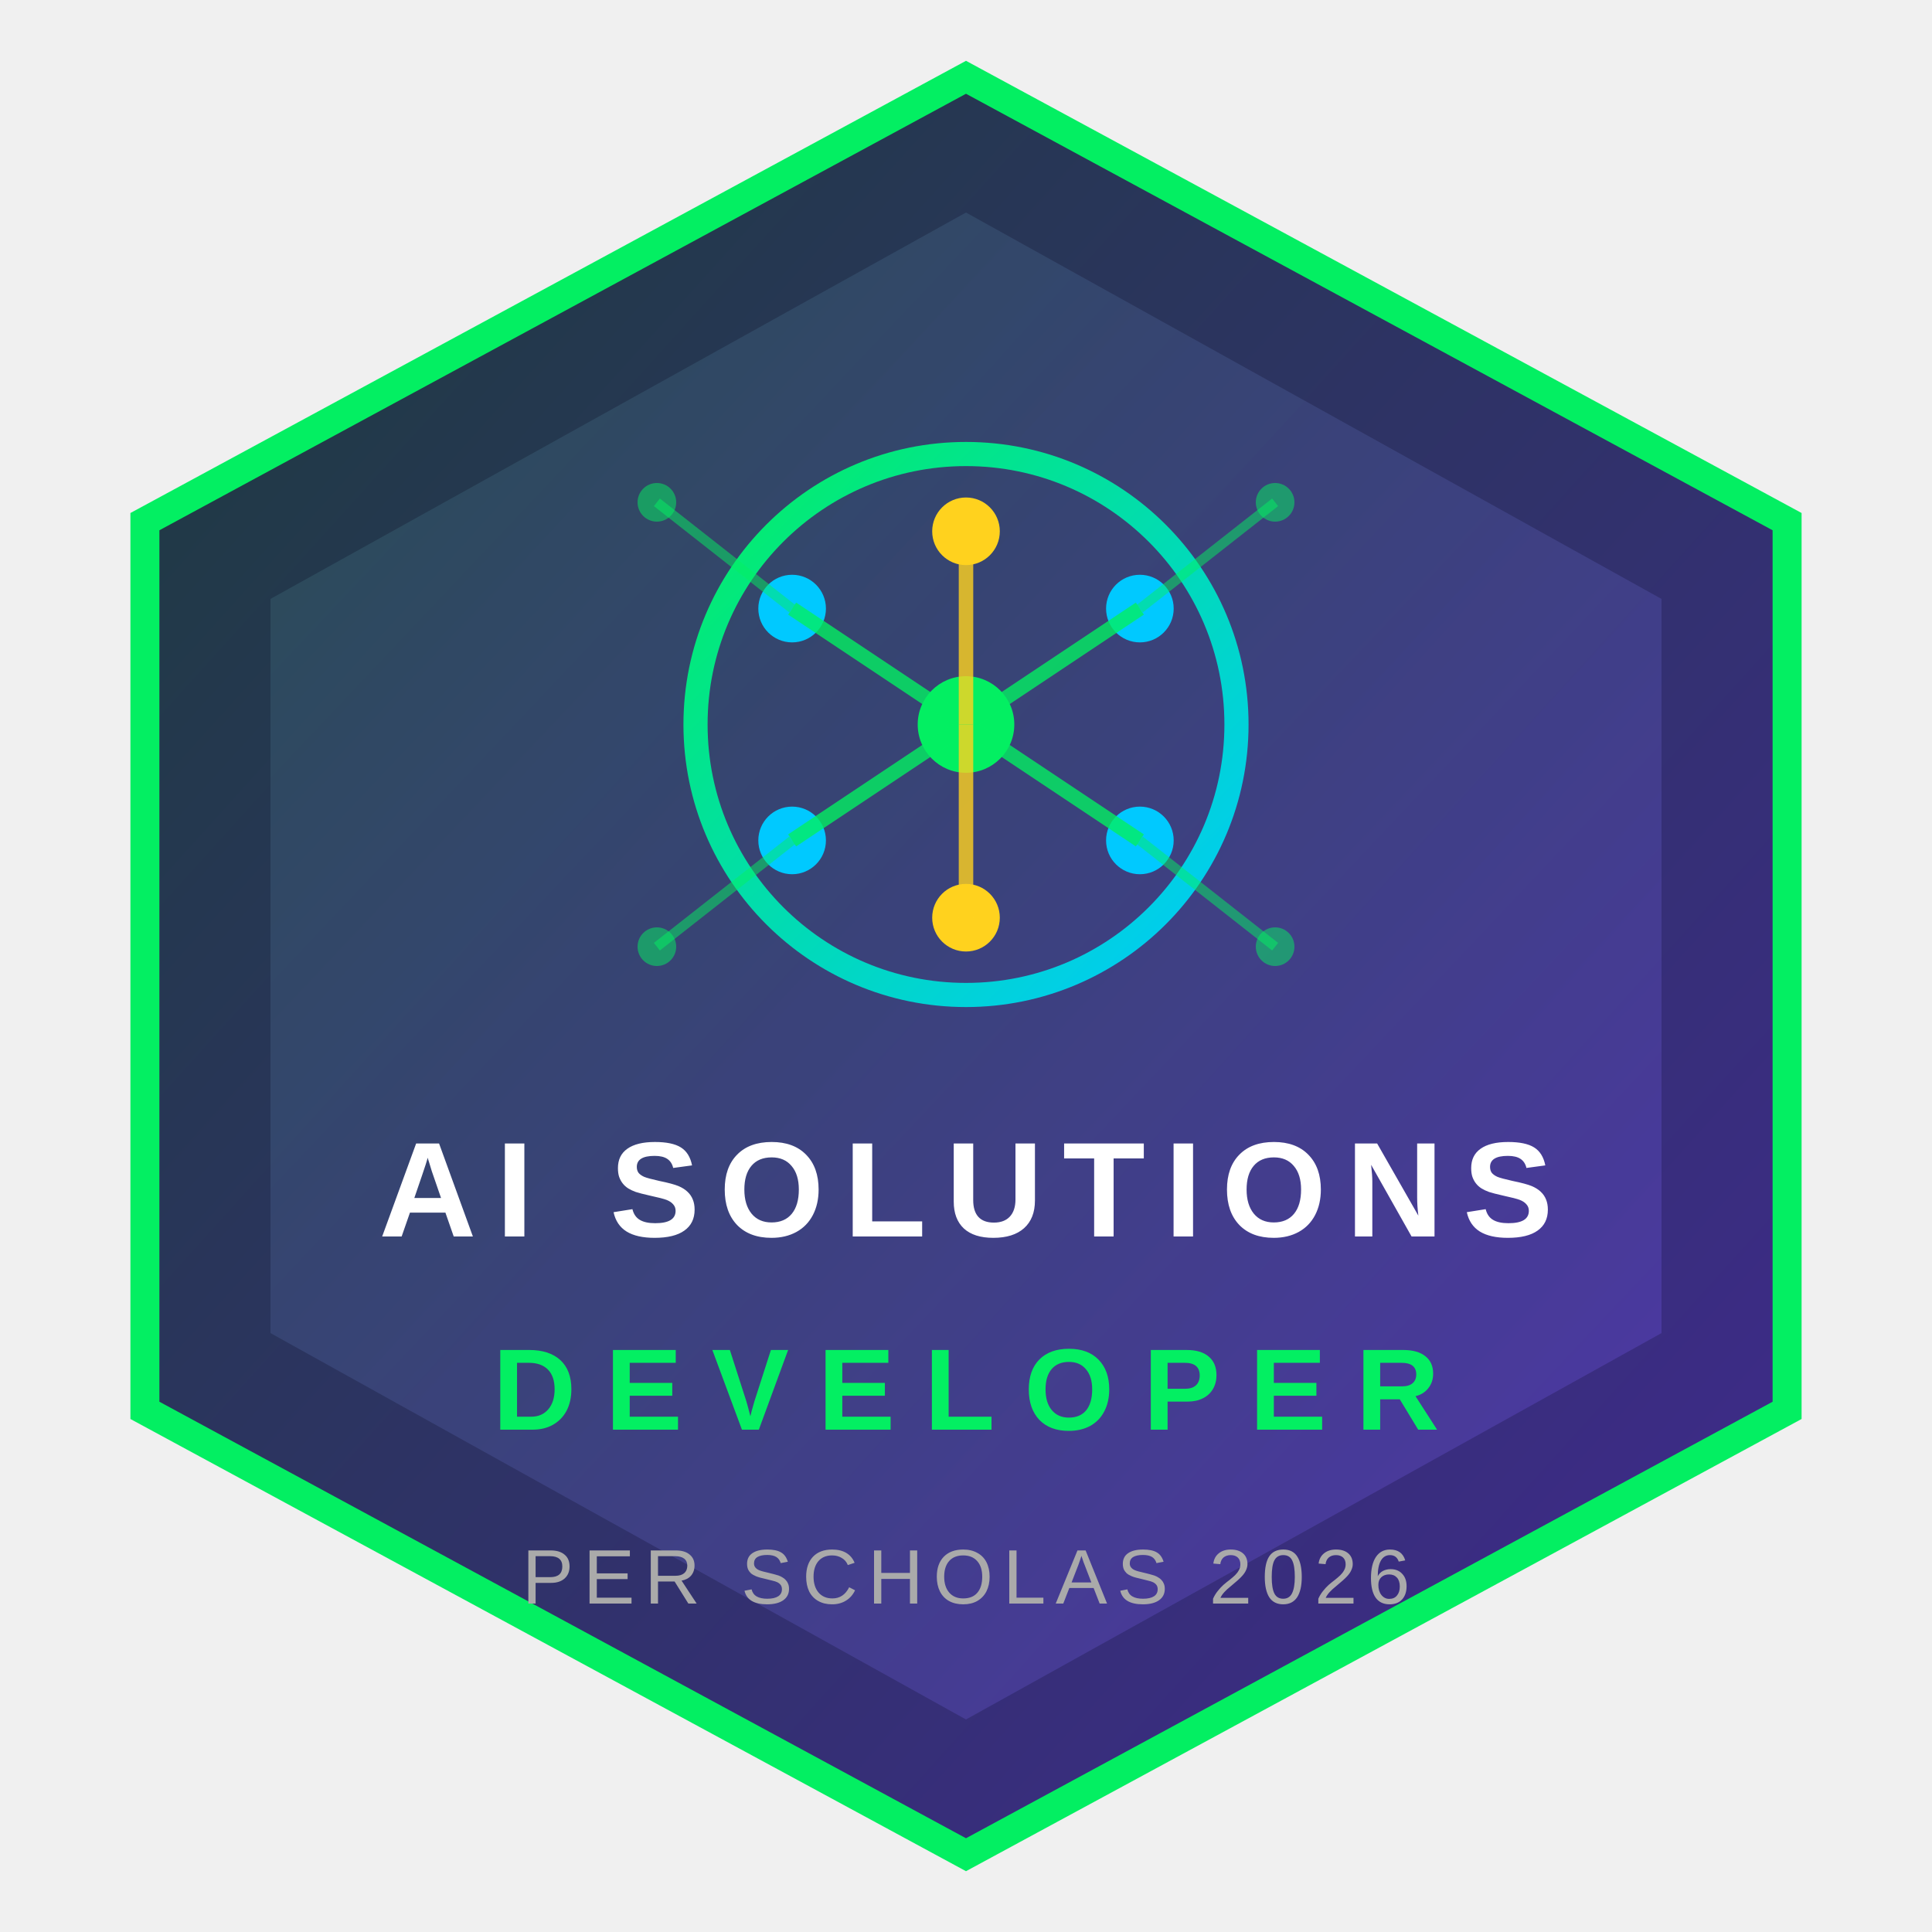
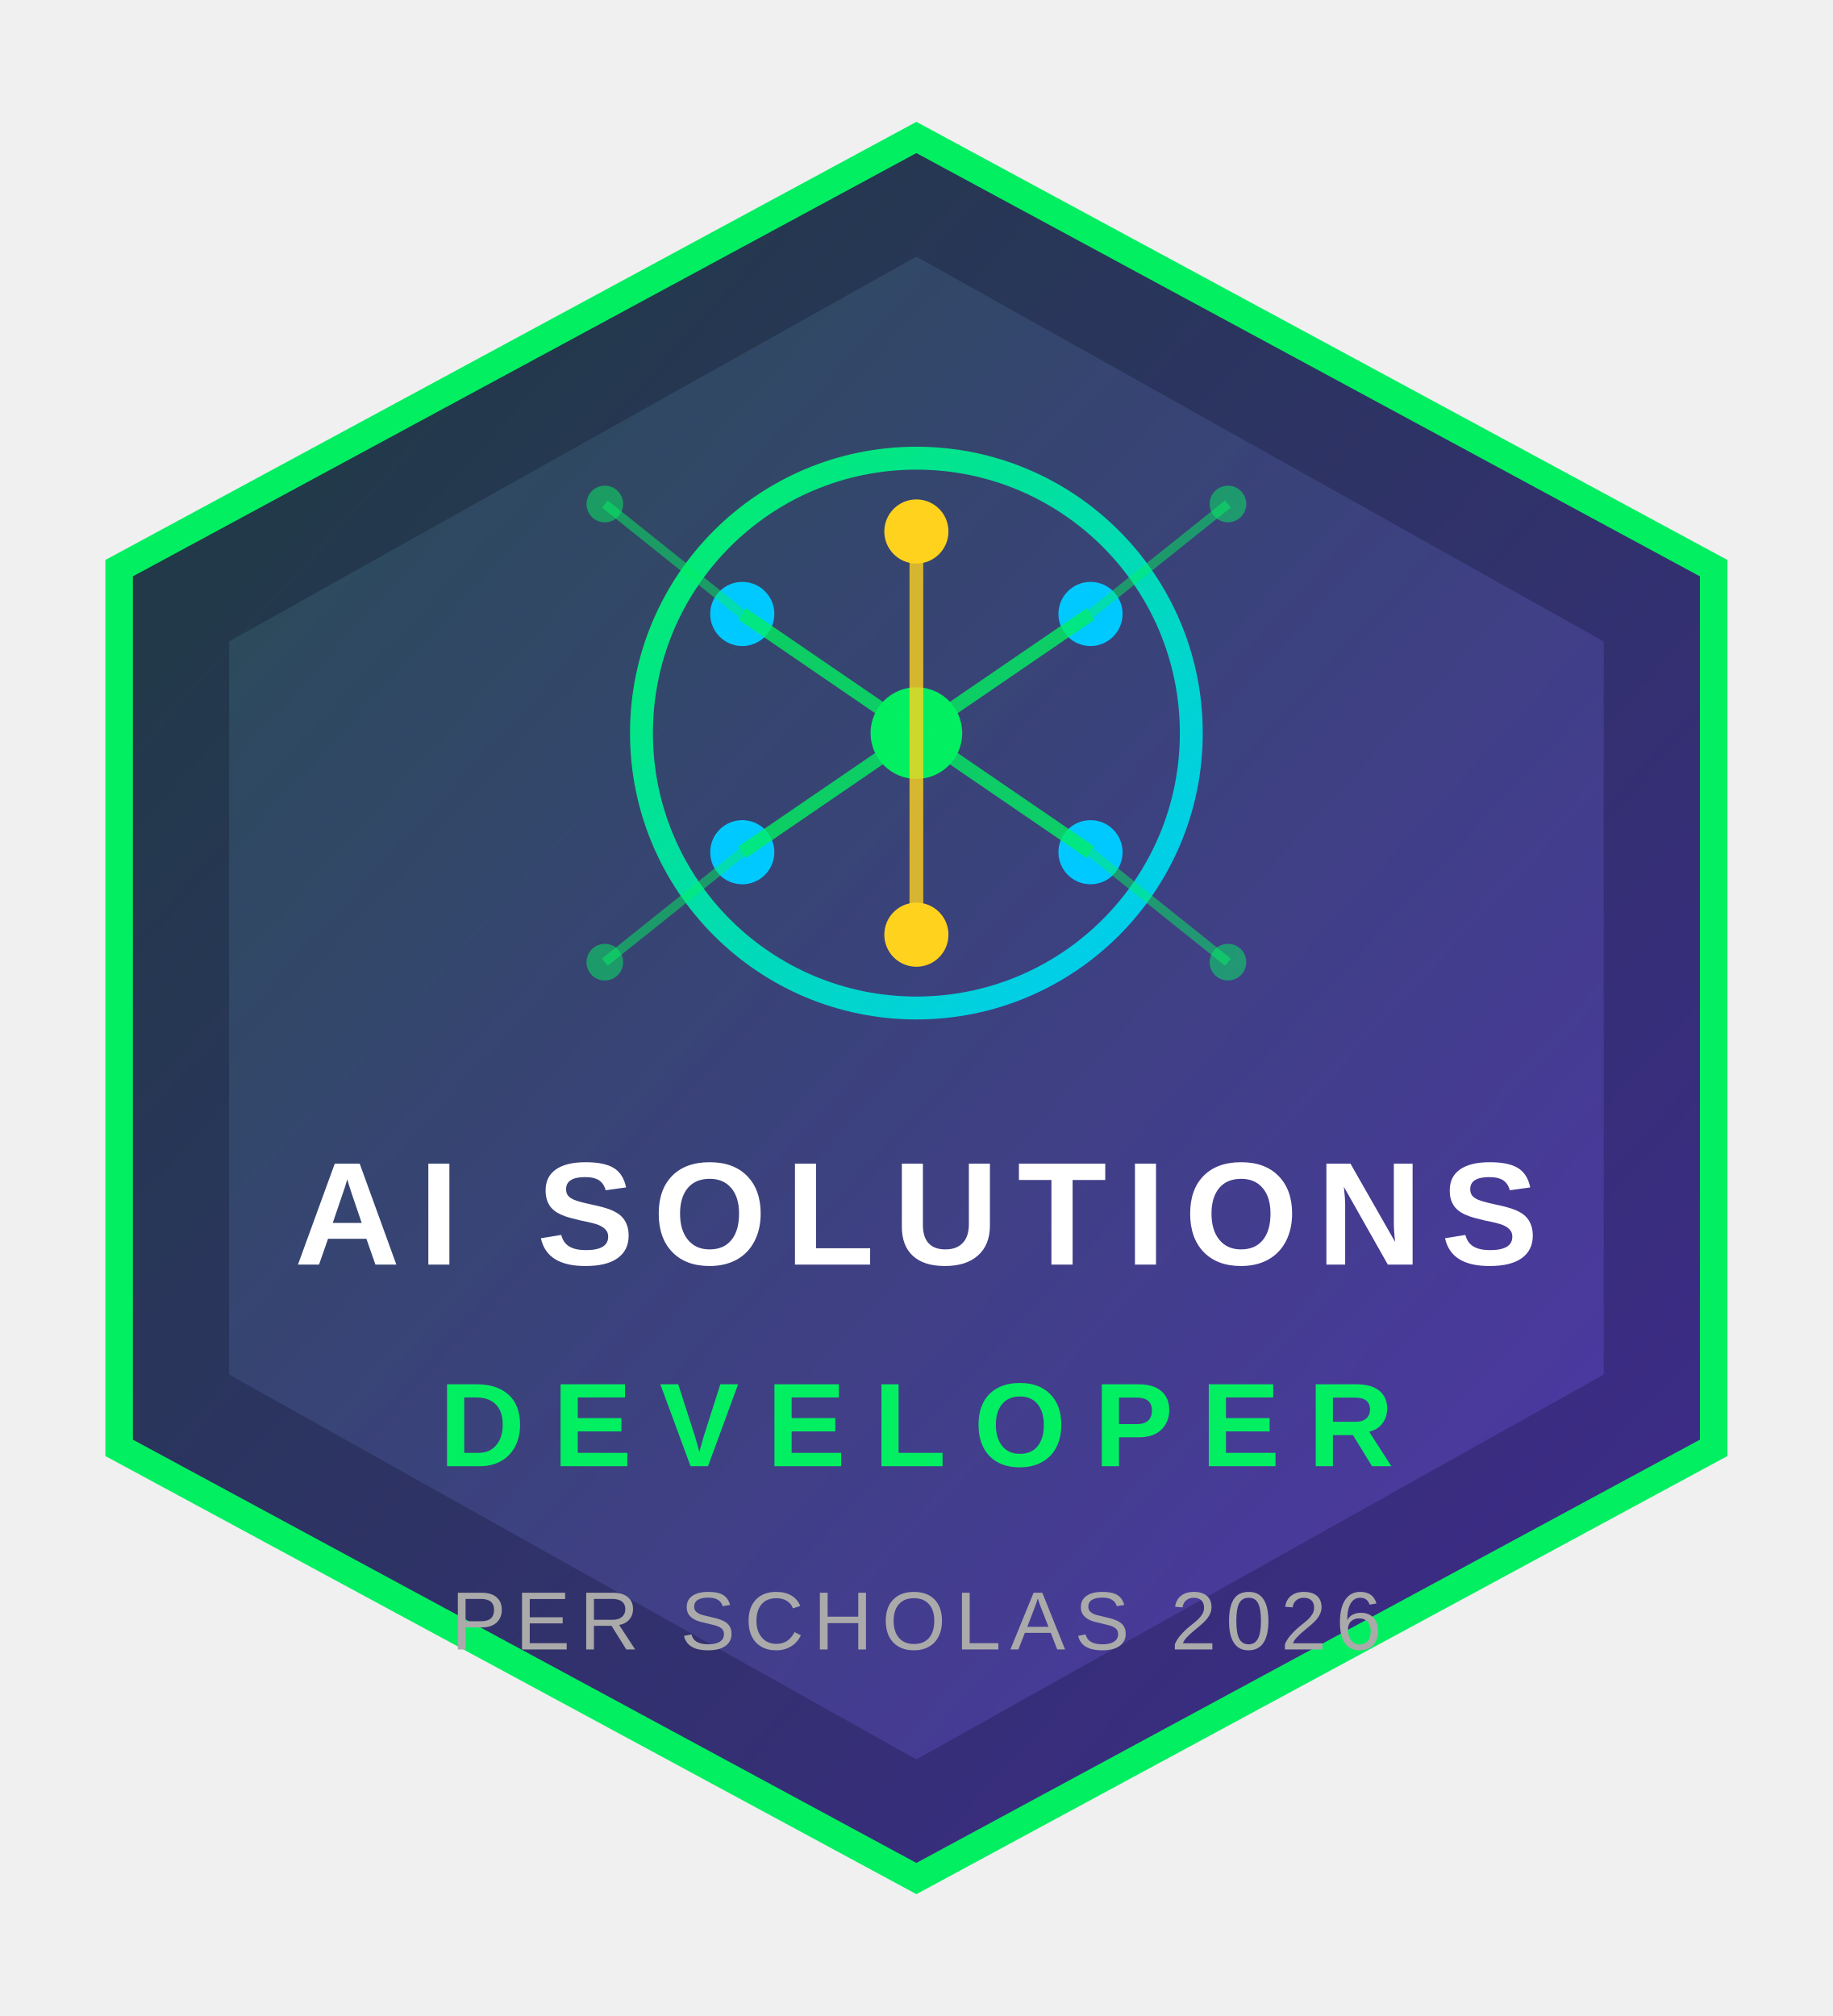
- <svg xmlns="http://www.w3.org/2000/svg" viewBox="0 0 200 200">
+ <svg xmlns="http://www.w3.org/2000/svg" viewBox="0 0 200 220">
  <defs>
    <linearGradient id="bgGrad" x1="0%" y1="0%" x2="100%" y2="100%">
      <stop offset="0%" style="stop-color:#1C3C3C;stop-opacity:1" />
      <stop offset="100%" style="stop-color:#412991;stop-opacity:1" />
    </linearGradient>
    <linearGradient id="innerGrad" x1="0%" y1="0%" x2="100%" y2="100%">
      <stop offset="0%" style="stop-color:#2D5A5A;stop-opacity:1" />
      <stop offset="100%" style="stop-color:#5B3DBF;stop-opacity:1" />
    </linearGradient>
    <linearGradient id="accentGrad" x1="0%" y1="0%" x2="100%" y2="100%">
      <stop offset="0%" style="stop-color:#03EF62;stop-opacity:1" />
      <stop offset="100%" style="stop-color:#00C9FF;stop-opacity:1" />
    </linearGradient>
  </defs>
-   <polygon points="100,8 185,54 185,146 100,192 15,146 15,54" fill="url(#bgGrad)" stroke="#03EF62" stroke-width="3" />
-   <polygon points="100,22 172,62 172,138 100,178 28,138 28,62" fill="url(#innerGrad)" stroke="none" opacity="0.6" />
-   <circle cx="100" cy="75" r="28" fill="none" stroke="url(#accentGrad)" stroke-width="2.5" />
-   <circle cx="100" cy="75" r="5" fill="#03EF62" />
-   <circle cx="82" cy="63" r="3.5" fill="#00C9FF" />
-   <circle cx="118" cy="63" r="3.5" fill="#00C9FF" />
-   <circle cx="82" cy="87" r="3.5" fill="#00C9FF" />
-   <circle cx="118" cy="87" r="3.5" fill="#00C9FF" />
-   <circle cx="100" cy="55" r="3.5" fill="#FFD21E" />
-   <circle cx="100" cy="95" r="3.5" fill="#FFD21E" />
-   <line x1="100" y1="75" x2="82" y2="63" stroke="#03EF62" stroke-width="1.5" opacity="0.8" />
-   <line x1="100" y1="75" x2="118" y2="63" stroke="#03EF62" stroke-width="1.5" opacity="0.8" />
-   <line x1="100" y1="75" x2="82" y2="87" stroke="#03EF62" stroke-width="1.5" opacity="0.8" />
-   <line x1="100" y1="75" x2="118" y2="87" stroke="#03EF62" stroke-width="1.5" opacity="0.8" />
-   <line x1="100" y1="75" x2="100" y2="55" stroke="#FFD21E" stroke-width="1.5" opacity="0.8" />
-   <line x1="100" y1="75" x2="100" y2="95" stroke="#FFD21E" stroke-width="1.5" opacity="0.8" />
-   <line x1="82" y1="63" x2="68" y2="52" stroke="#03EF62" stroke-width="1" opacity="0.5" />
-   <line x1="118" y1="63" x2="132" y2="52" stroke="#03EF62" stroke-width="1" opacity="0.5" />
-   <line x1="82" y1="87" x2="68" y2="98" stroke="#03EF62" stroke-width="1" opacity="0.5" />
-   <line x1="118" y1="87" x2="132" y2="98" stroke="#03EF62" stroke-width="1" opacity="0.5" />
-   <circle cx="68" cy="52" r="2" fill="#03EF62" opacity="0.5" />
-   <circle cx="132" cy="52" r="2" fill="#03EF62" opacity="0.5" />
-   <circle cx="68" cy="98" r="2" fill="#03EF62" opacity="0.5" />
-   <circle cx="132" cy="98" r="2" fill="#03EF62" opacity="0.5" />
-   <text x="100" y="128" font-family="'Segoe UI', Arial, Helvetica, sans-serif" font-size="14" font-weight="700" fill="#FFFFFF" text-anchor="middle" letter-spacing="2">AI SOLUTIONS</text>
-   <text x="100" y="148" font-family="'Segoe UI', Arial, Helvetica, sans-serif" font-size="12" font-weight="600" fill="#03EF62" text-anchor="middle" letter-spacing="3">DEVELOPER</text>
-   <text x="100" y="166" font-family="'Segoe UI', Arial, Helvetica, sans-serif" font-size="8" font-weight="400" fill="#AAAAAA" text-anchor="middle" letter-spacing="1">PER SCHOLAS 2026</text>
+   <polygon points="100,15 187,62 187,158 100,205 13,158 13,62" fill="url(#bgGrad)" stroke="#03EF62" stroke-width="3" />
+   <polygon points="100,28 175,70 175,150 100,192 25,150 25,70" fill="url(#innerGrad)" stroke="none" opacity="0.6" />
+   <circle cx="100" cy="80" r="30" fill="none" stroke="url(#accentGrad)" stroke-width="2.5" />
+   <circle cx="100" cy="80" r="5" fill="#03EF62" />
+   <circle cx="81" cy="67" r="3.5" fill="#00C9FF" />
+   <circle cx="119" cy="67" r="3.5" fill="#00C9FF" />
+   <circle cx="81" cy="93" r="3.5" fill="#00C9FF" />
+   <circle cx="119" cy="93" r="3.5" fill="#00C9FF" />
+   <circle cx="100" cy="58" r="3.5" fill="#FFD21E" />
+   <circle cx="100" cy="102" r="3.5" fill="#FFD21E" />
+   <line x1="100" y1="80" x2="81" y2="67" stroke="#03EF62" stroke-width="1.5" opacity="0.8" />
+   <line x1="100" y1="80" x2="119" y2="67" stroke="#03EF62" stroke-width="1.5" opacity="0.8" />
+   <line x1="100" y1="80" x2="81" y2="93" stroke="#03EF62" stroke-width="1.5" opacity="0.8" />
+   <line x1="100" y1="80" x2="119" y2="93" stroke="#03EF62" stroke-width="1.5" opacity="0.8" />
+   <line x1="100" y1="80" x2="100" y2="58" stroke="#FFD21E" stroke-width="1.5" opacity="0.8" />
+   <line x1="100" y1="80" x2="100" y2="102" stroke="#FFD21E" stroke-width="1.5" opacity="0.8" />
+   <line x1="81" y1="67" x2="66" y2="55" stroke="#03EF62" stroke-width="1" opacity="0.5" />
+   <line x1="119" y1="67" x2="134" y2="55" stroke="#03EF62" stroke-width="1" opacity="0.5" />
+   <line x1="81" y1="93" x2="66" y2="105" stroke="#03EF62" stroke-width="1" opacity="0.5" />
+   <line x1="119" y1="93" x2="134" y2="105" stroke="#03EF62" stroke-width="1" opacity="0.5" />
+   <circle cx="66" cy="55" r="2" fill="#03EF62" opacity="0.5" />
+   <circle cx="134" cy="55" r="2" fill="#03EF62" opacity="0.5" />
+   <circle cx="66" cy="105" r="2" fill="#03EF62" opacity="0.5" />
+   <circle cx="134" cy="105" r="2" fill="#03EF62" opacity="0.5" />
+   <text x="100" y="138" font-family="'Segoe UI', Arial, Helvetica, sans-serif" font-size="16" font-weight="700" fill="#FFFFFF" text-anchor="middle" letter-spacing="2">AI SOLUTIONS</text>
+   <text x="100" y="160" font-family="'Segoe UI', Arial, Helvetica, sans-serif" font-size="13" font-weight="600" fill="#03EF62" text-anchor="middle" letter-spacing="3">DEVELOPER</text>
+   <text x="100" y="180" font-family="'Segoe UI', Arial, Helvetica, sans-serif" font-size="9" font-weight="400" fill="#AAAAAA" text-anchor="middle" letter-spacing="1">PER SCHOLAS 2026</text>
</svg>
